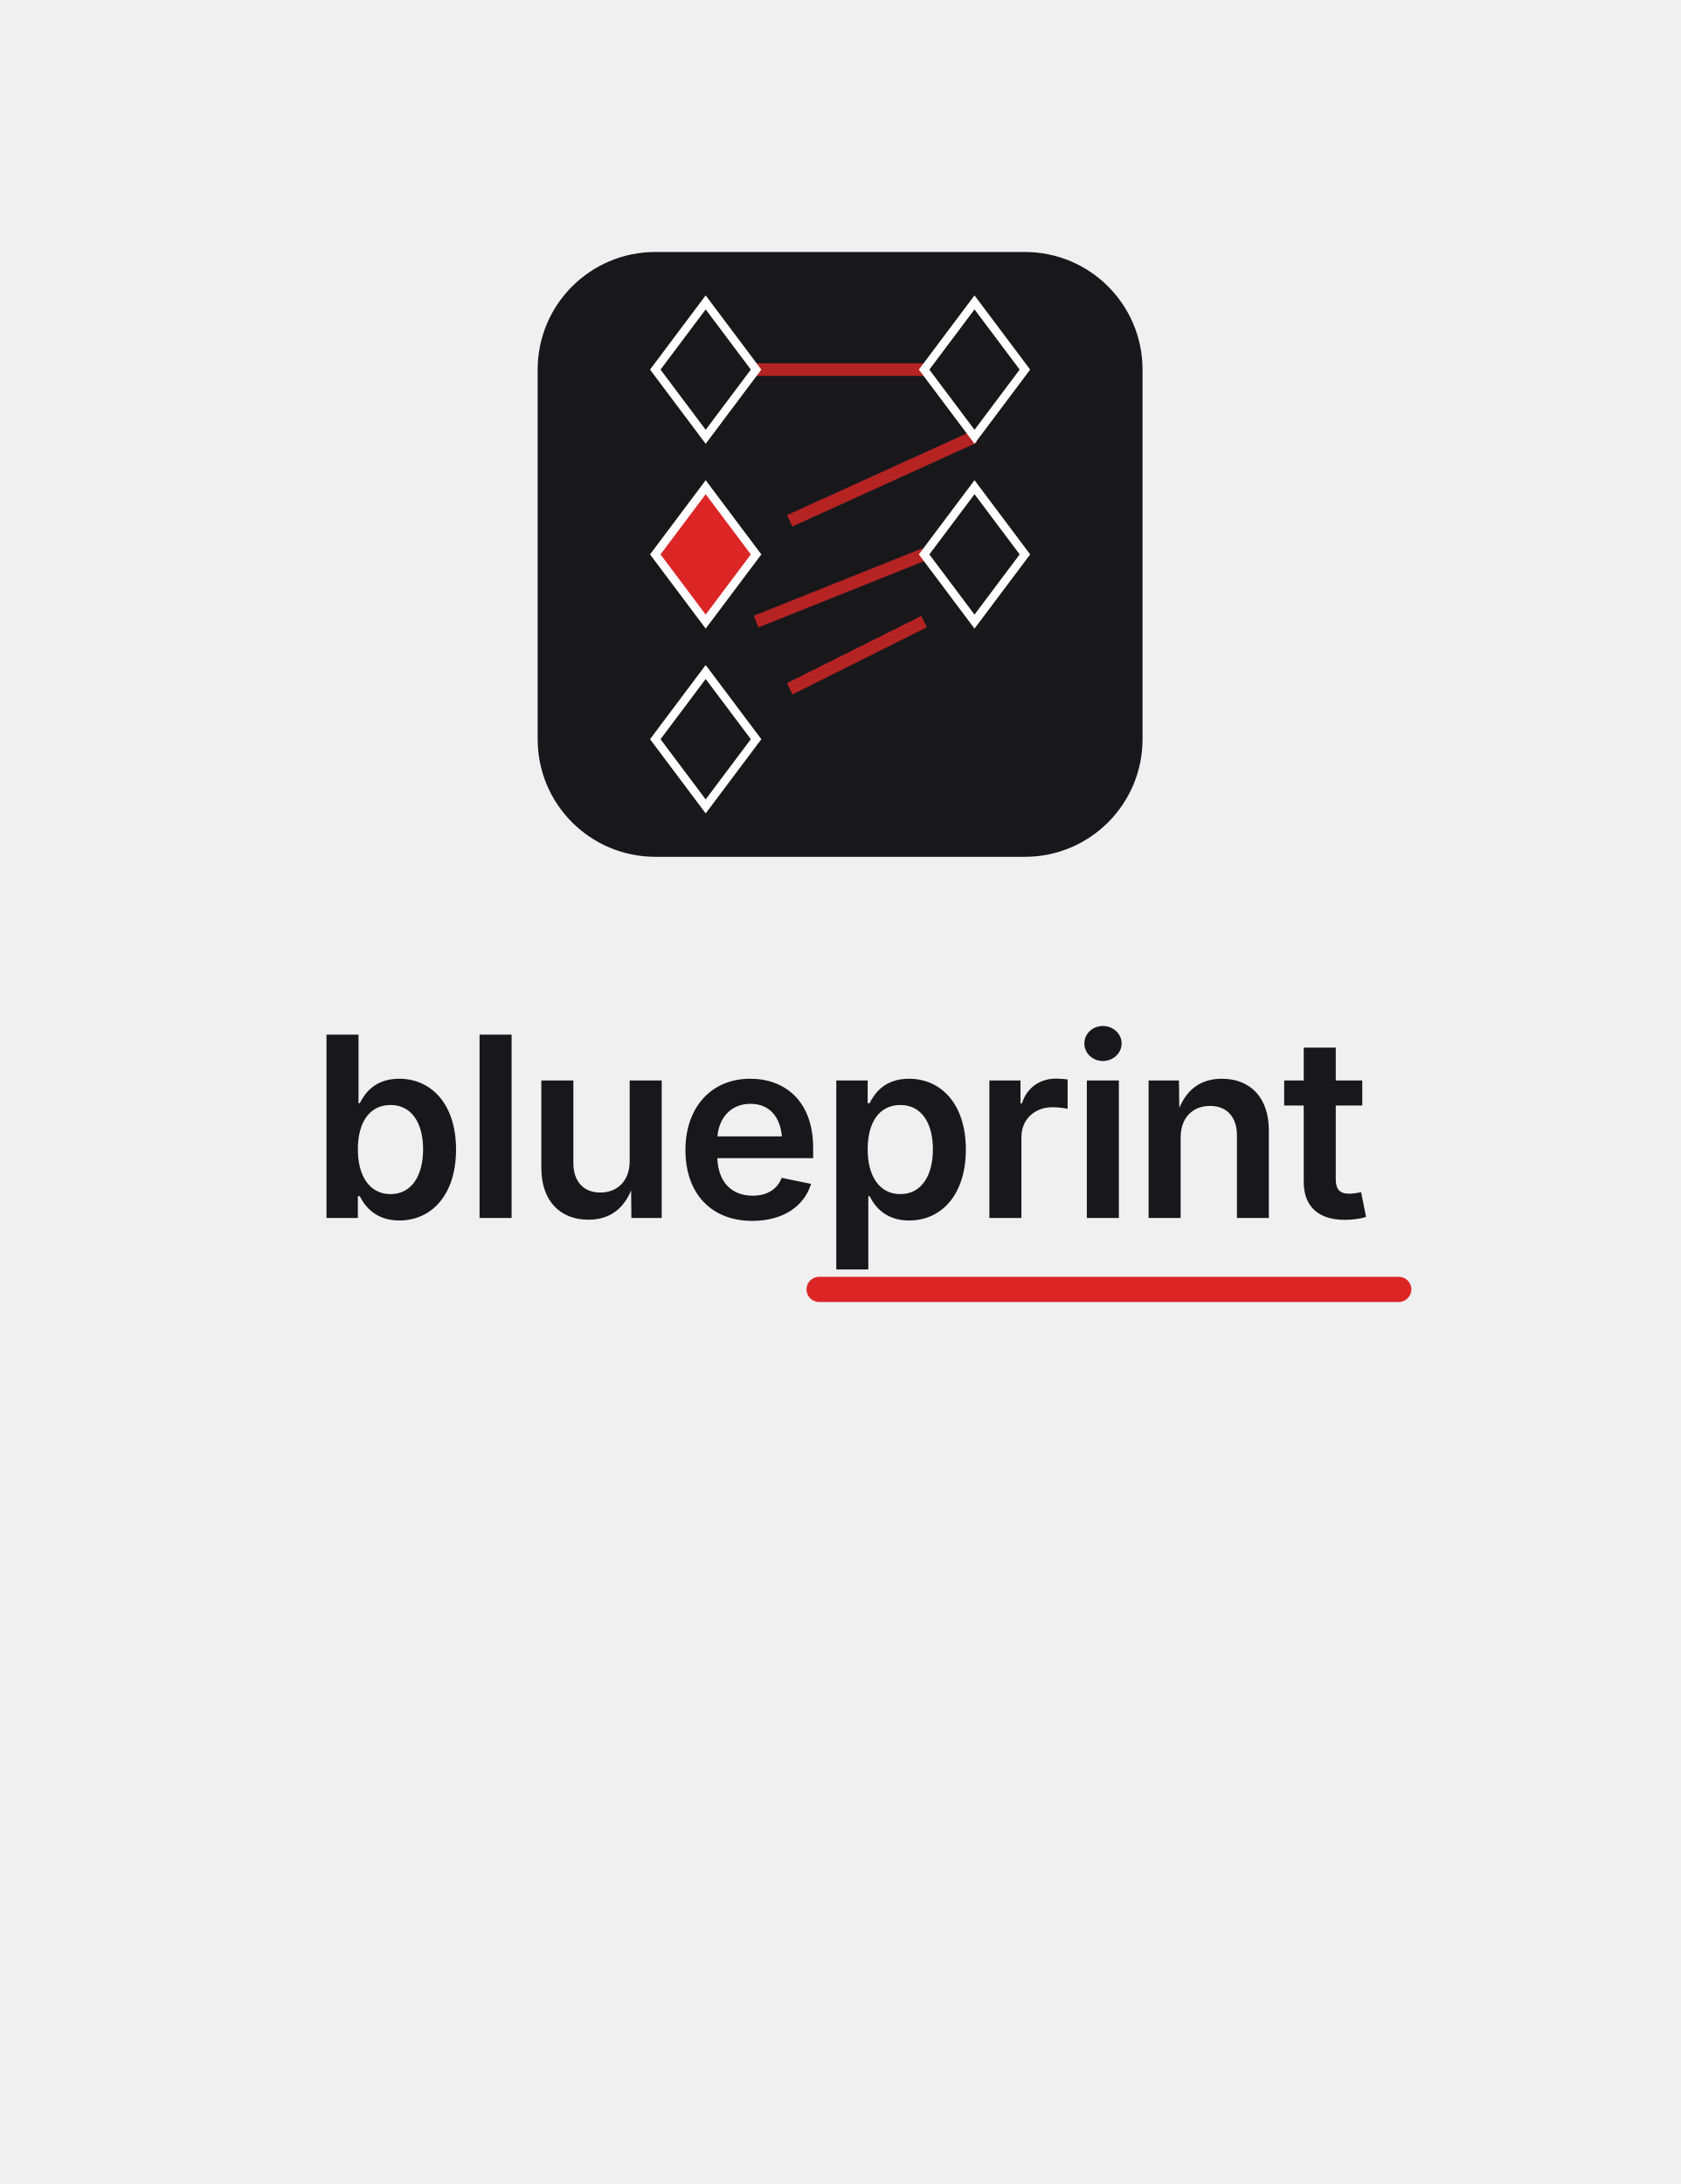
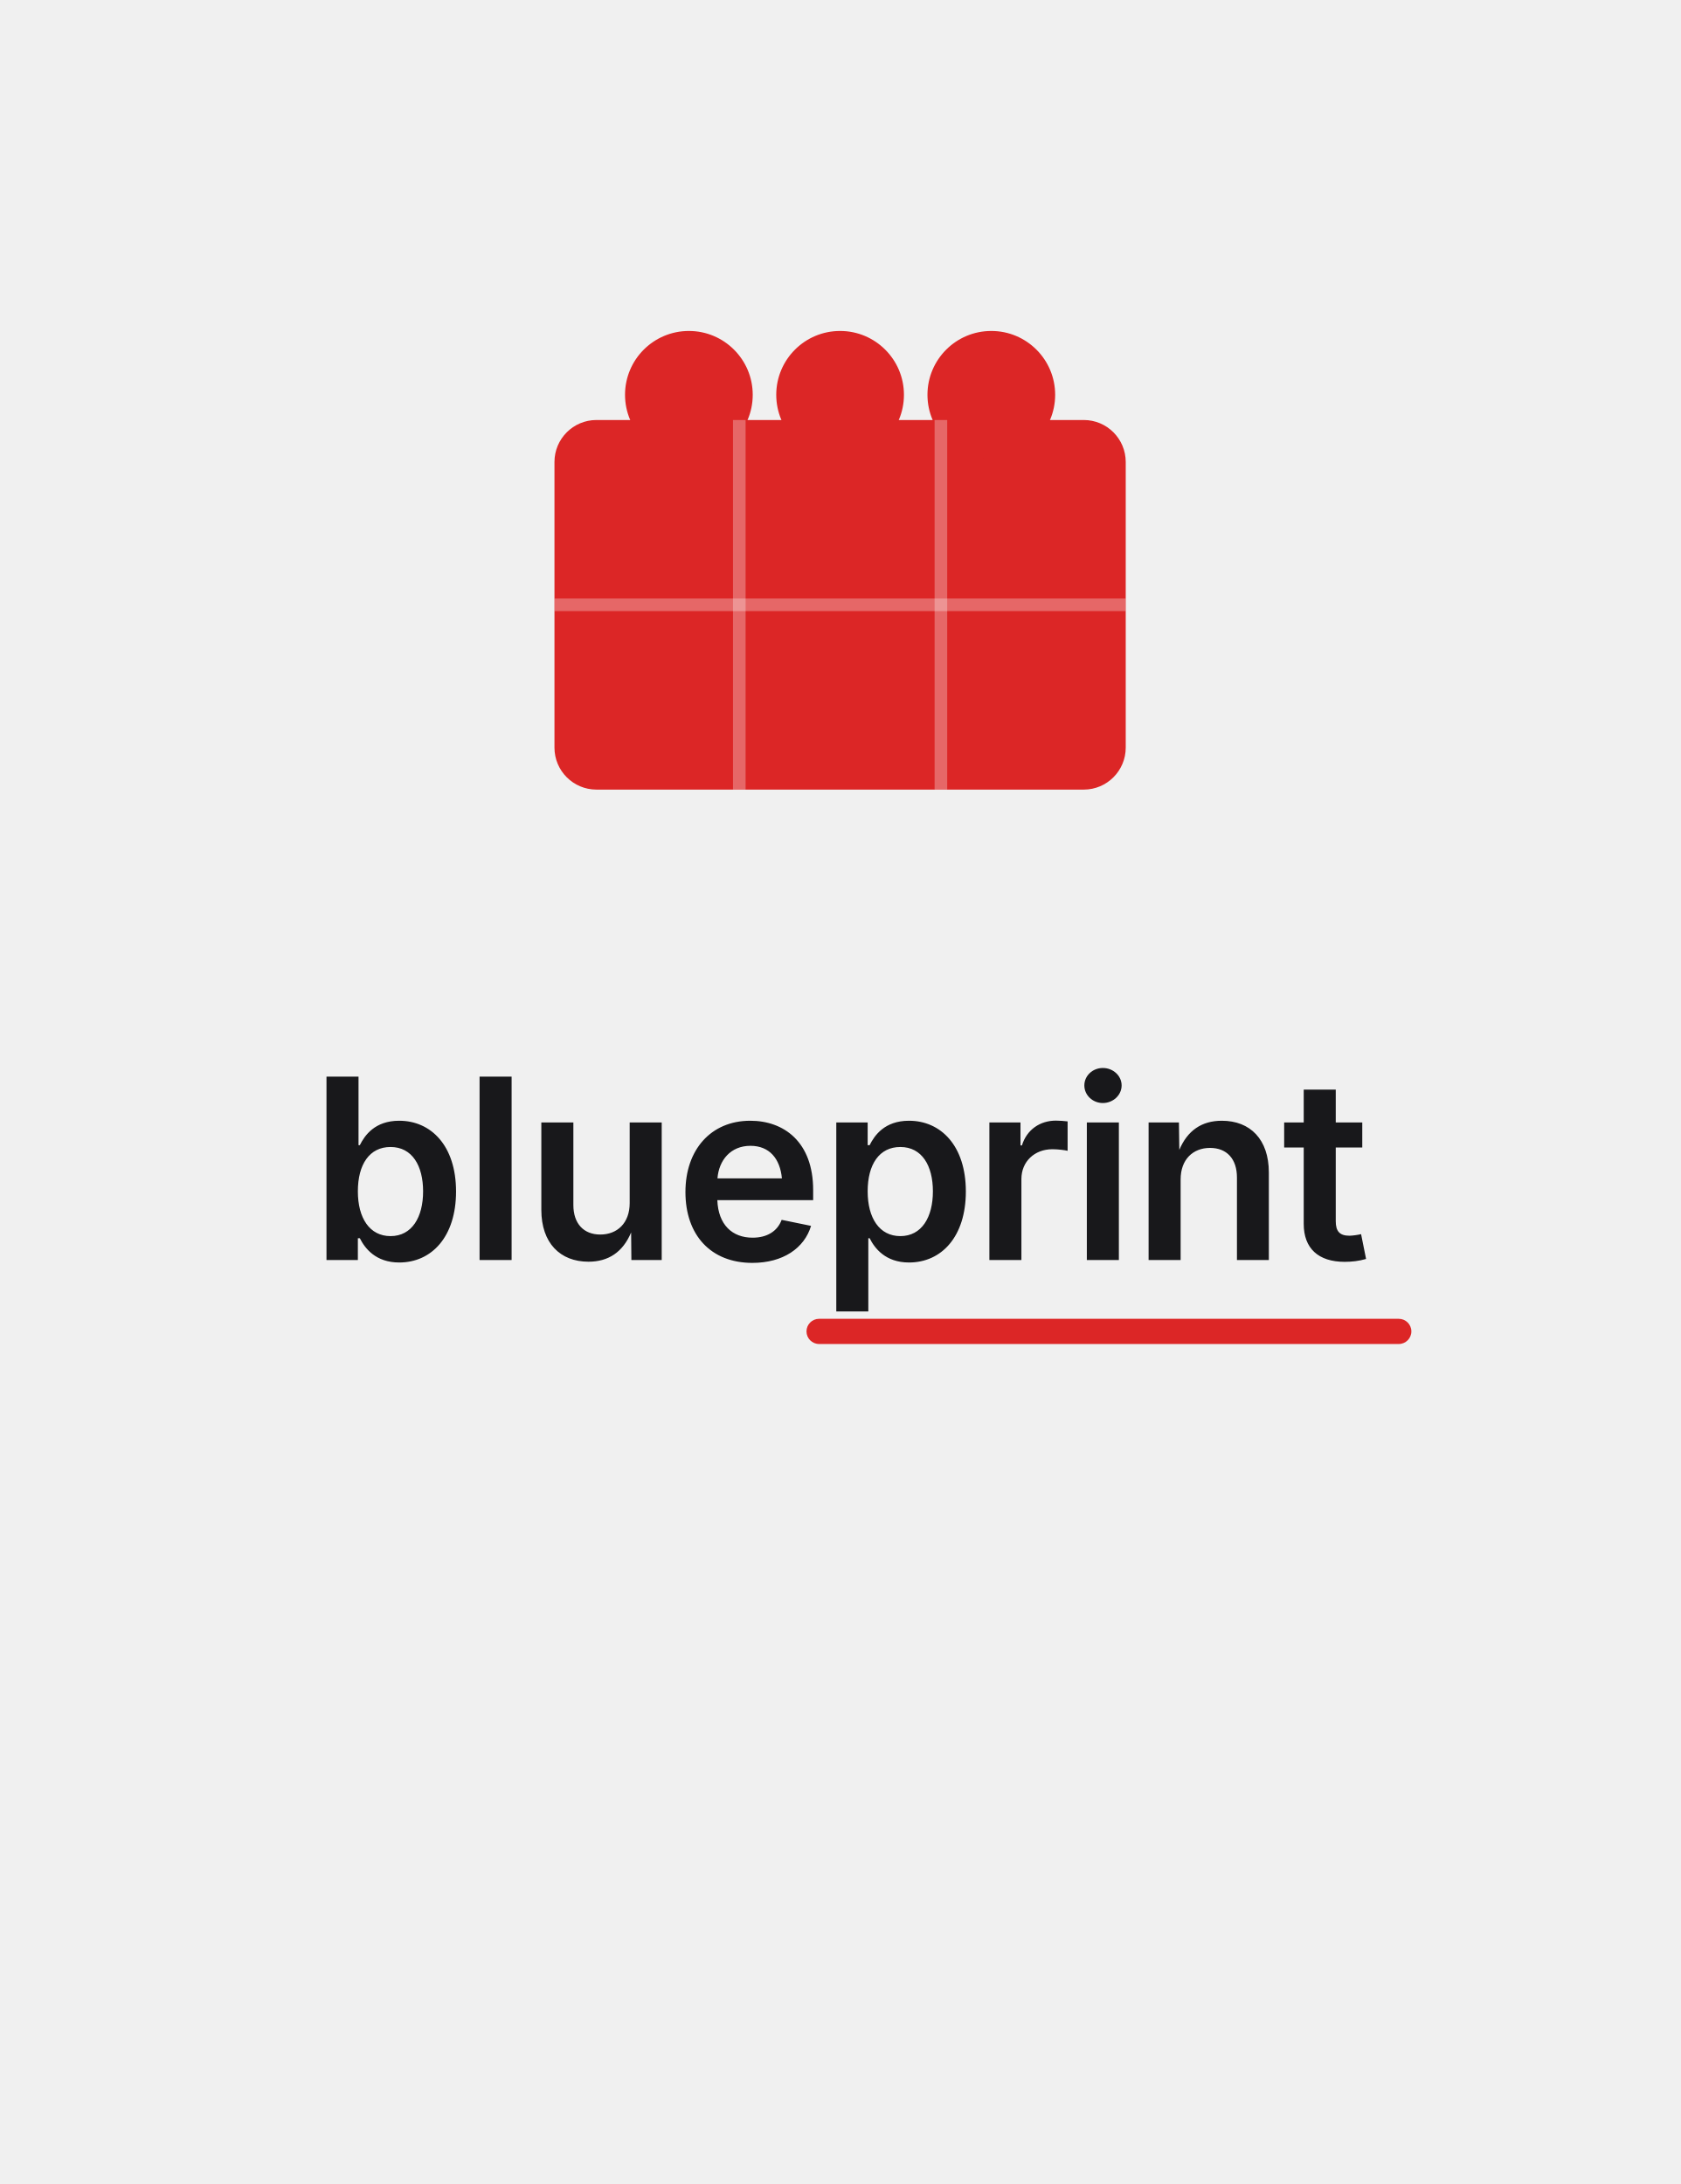
<svg xmlns="http://www.w3.org/2000/svg" width="200" height="260" viewBox="0 0 200 260" fill="none">
  <g transform="translate(64, 30)">
-     <rect x="0" y="0" width="72" height="72" rx="14" fill="#18181B" />
-     <line x1="26" y1="14" x2="46" y2="14" stroke="#DC2626" stroke-width="1.5" opacity="0.8" />
-     <line x1="52" y1="22" x2="30" y2="32" stroke="#DC2626" stroke-width="1.5" opacity="0.8" />
-     <line x1="26" y1="44" x2="46" y2="36" stroke="#DC2626" stroke-width="1.5" opacity="0.8" />
-     <line x1="46" y1="44" x2="30" y2="52" stroke="#DC2626" stroke-width="1.5" opacity="0.8" />
-     <polygon points="20,6 26,14 20,22 14,14" fill="#18181B" stroke="#FFFFFF" stroke-width="1" />
-     <polygon points="52,6 58,14 52,22 46,14" fill="#18181B" stroke="#FFFFFF" stroke-width="1" />
-     <polygon points="20,28 26,36 20,44 14,36" fill="#DC2626" stroke="#FFFFFF" stroke-width="1" />
-     <polygon points="52,28 58,36 52,44 46,36" fill="#18181B" stroke="#FFFFFF" stroke-width="1" />
-     <polygon points="20,50 26,58 20,66 14,58" fill="#18181B" stroke="#FFFFFF" stroke-width="1" />
+     <rect x="2" y="20" width="68" height="44" rx="5" fill="#DC2626" />
+     <circle cx="18" cy="17" r="7" fill="#DC2626" stroke="#DC2626" stroke-width="1.2" />
+     <circle cx="36" cy="17" r="7" fill="#DC2626" stroke="#DC2626" stroke-width="1.2" />
+     <circle cx="54" cy="17" r="7" fill="#DC2626" stroke="#DC2626" stroke-width="1.2" />
+     <line x1="24" y1="20" x2="24" y2="64" stroke="#FFFFFF" stroke-width="1.5" opacity="0.3" />
+     <line x1="48" y1="20" x2="48" y2="64" stroke="#FFFFFF" stroke-width="1.5" opacity="0.3" />
+     <line x1="2" y1="42" x2="70" y2="42" stroke="#FFFFFF" stroke-width="1.5" opacity="0.3" />
  </g>
-   <text x="100" y="145" text-anchor="middle" font-family="system-ui, -apple-system, sans-serif" font-size="30" font-weight="600" letter-spacing="-0.5" fill="#18181B">blueprint</text>
-   <rect x="96" y="152" width="72" height="3" rx="1.5" fill="#DC2626" />
+   <text x="100" y="150" text-anchor="middle" font-family="system-ui, -apple-system, sans-serif" font-size="30" font-weight="600" letter-spacing="-0.5" fill="#18181B">blueprint</text>
+   <rect x="96" y="157" width="72" height="3" rx="1.5" fill="#DC2626" />
</svg>
